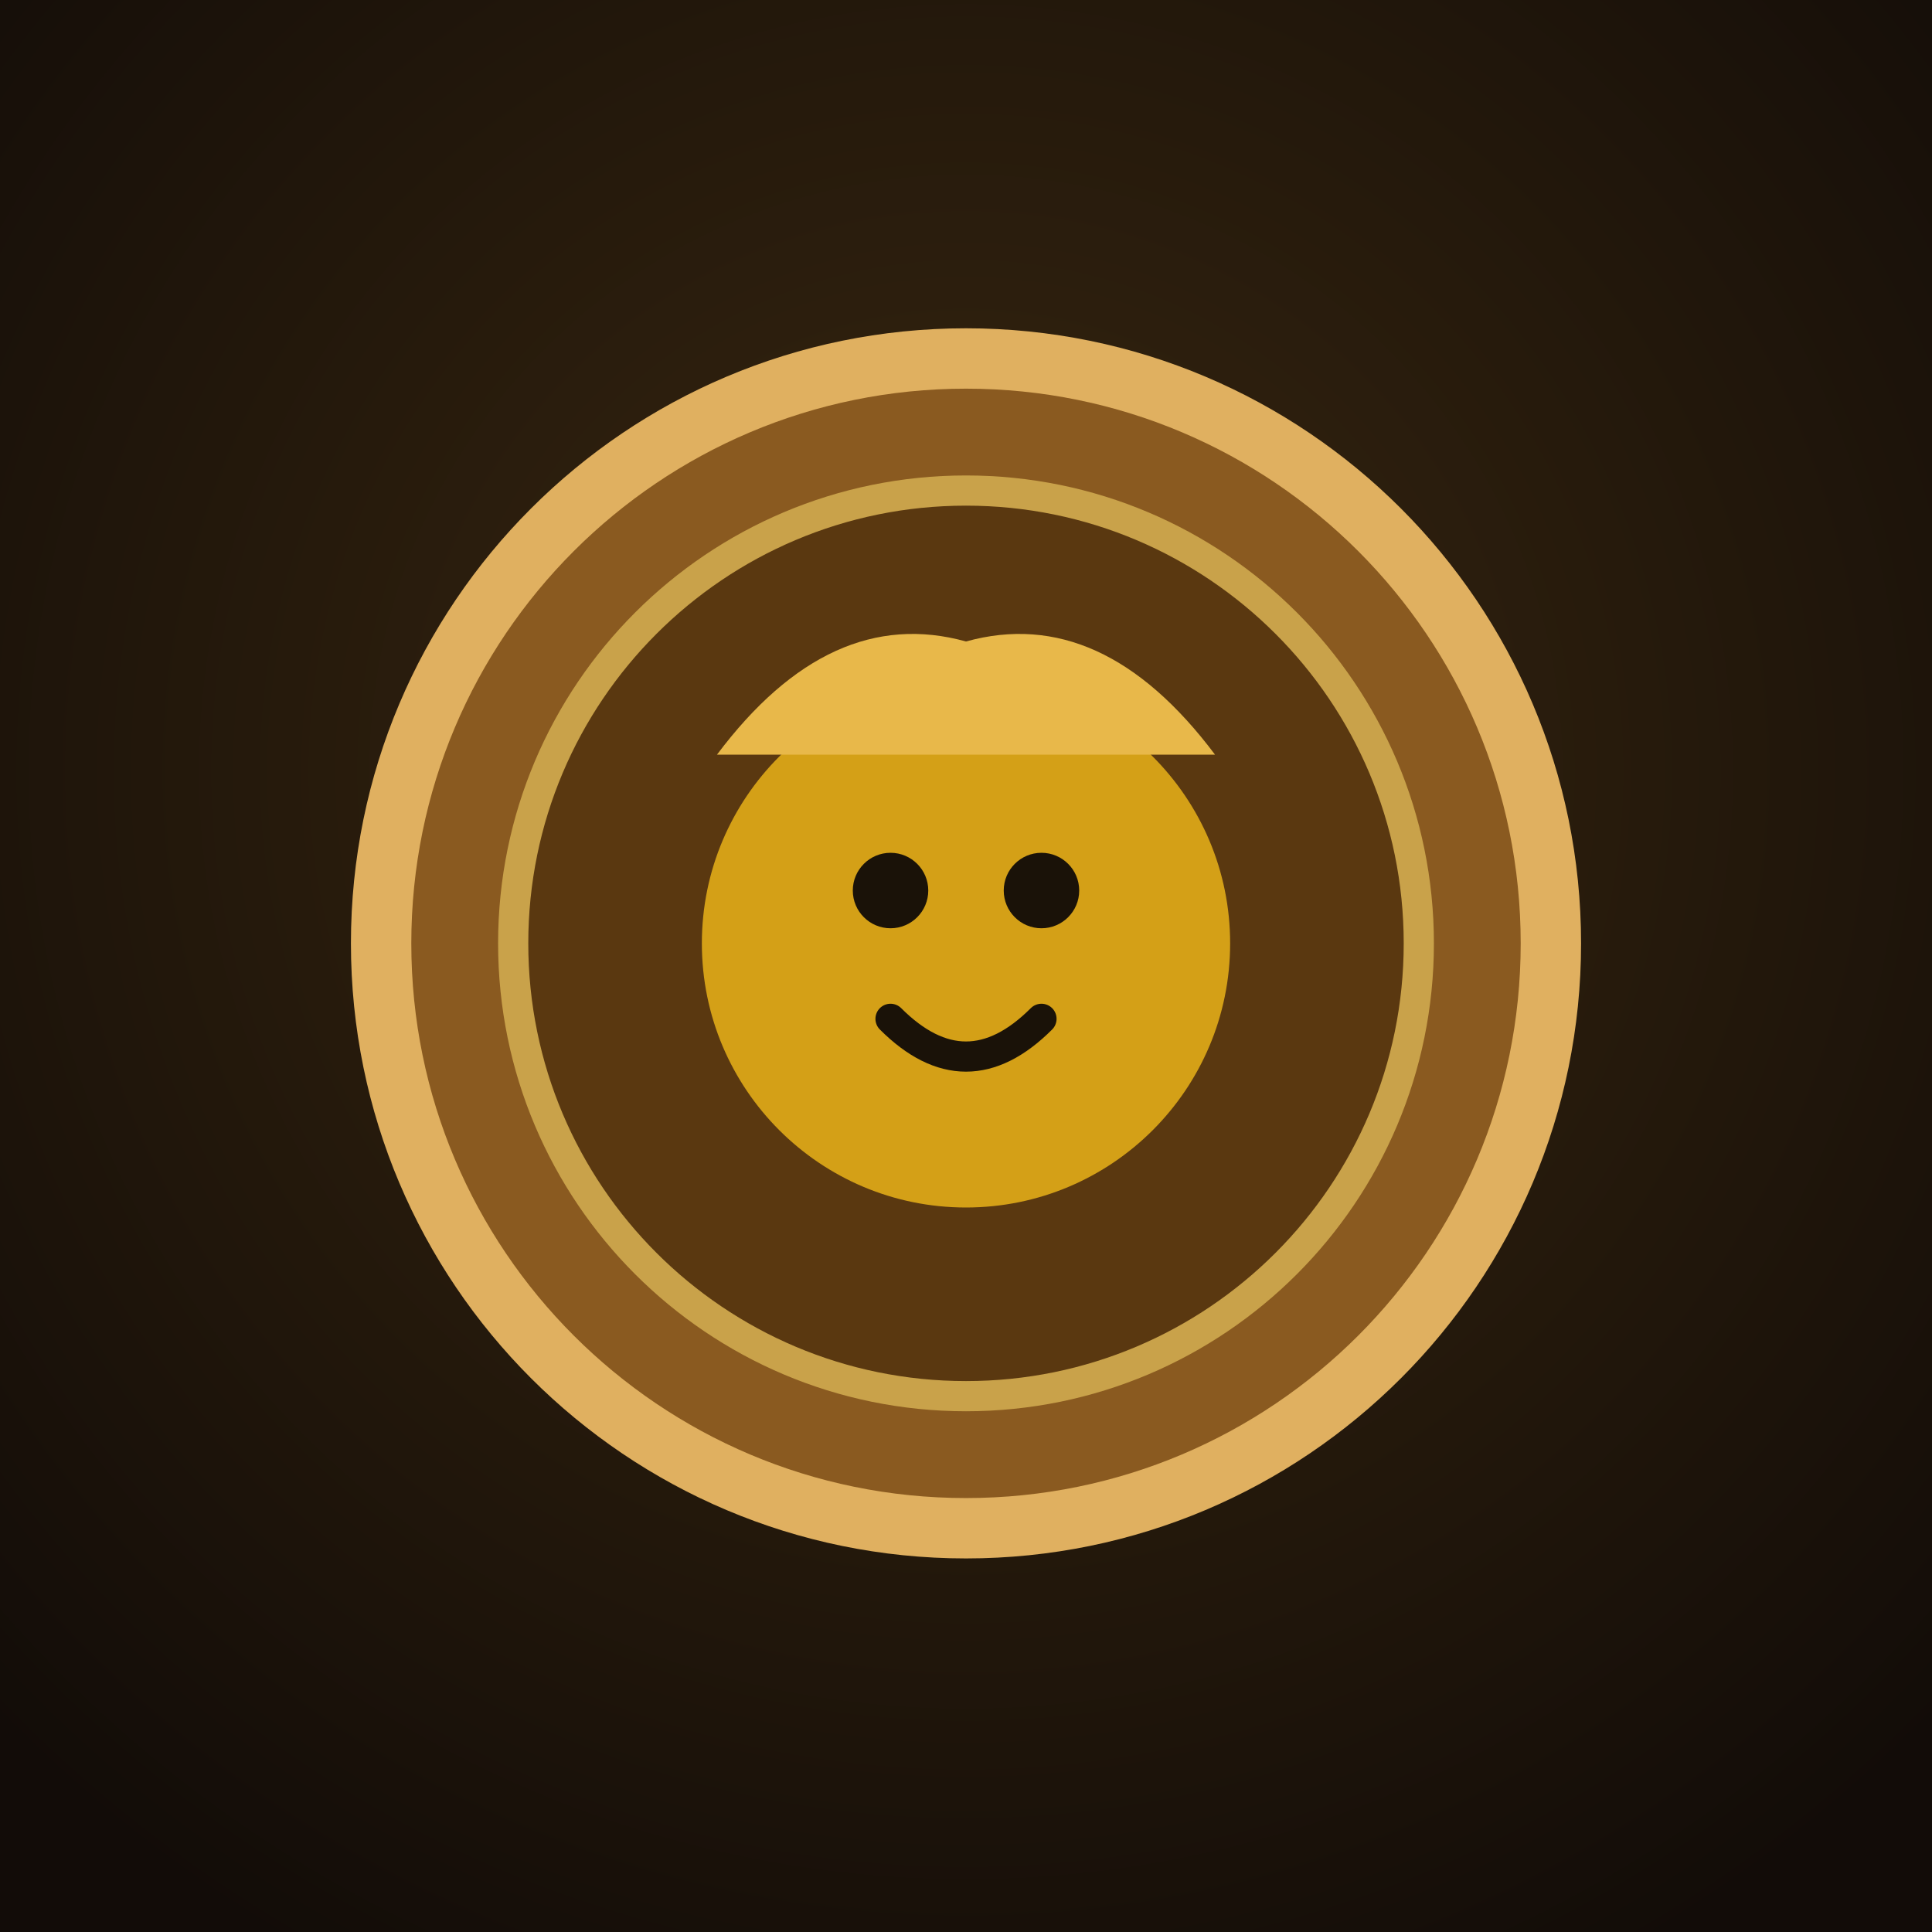
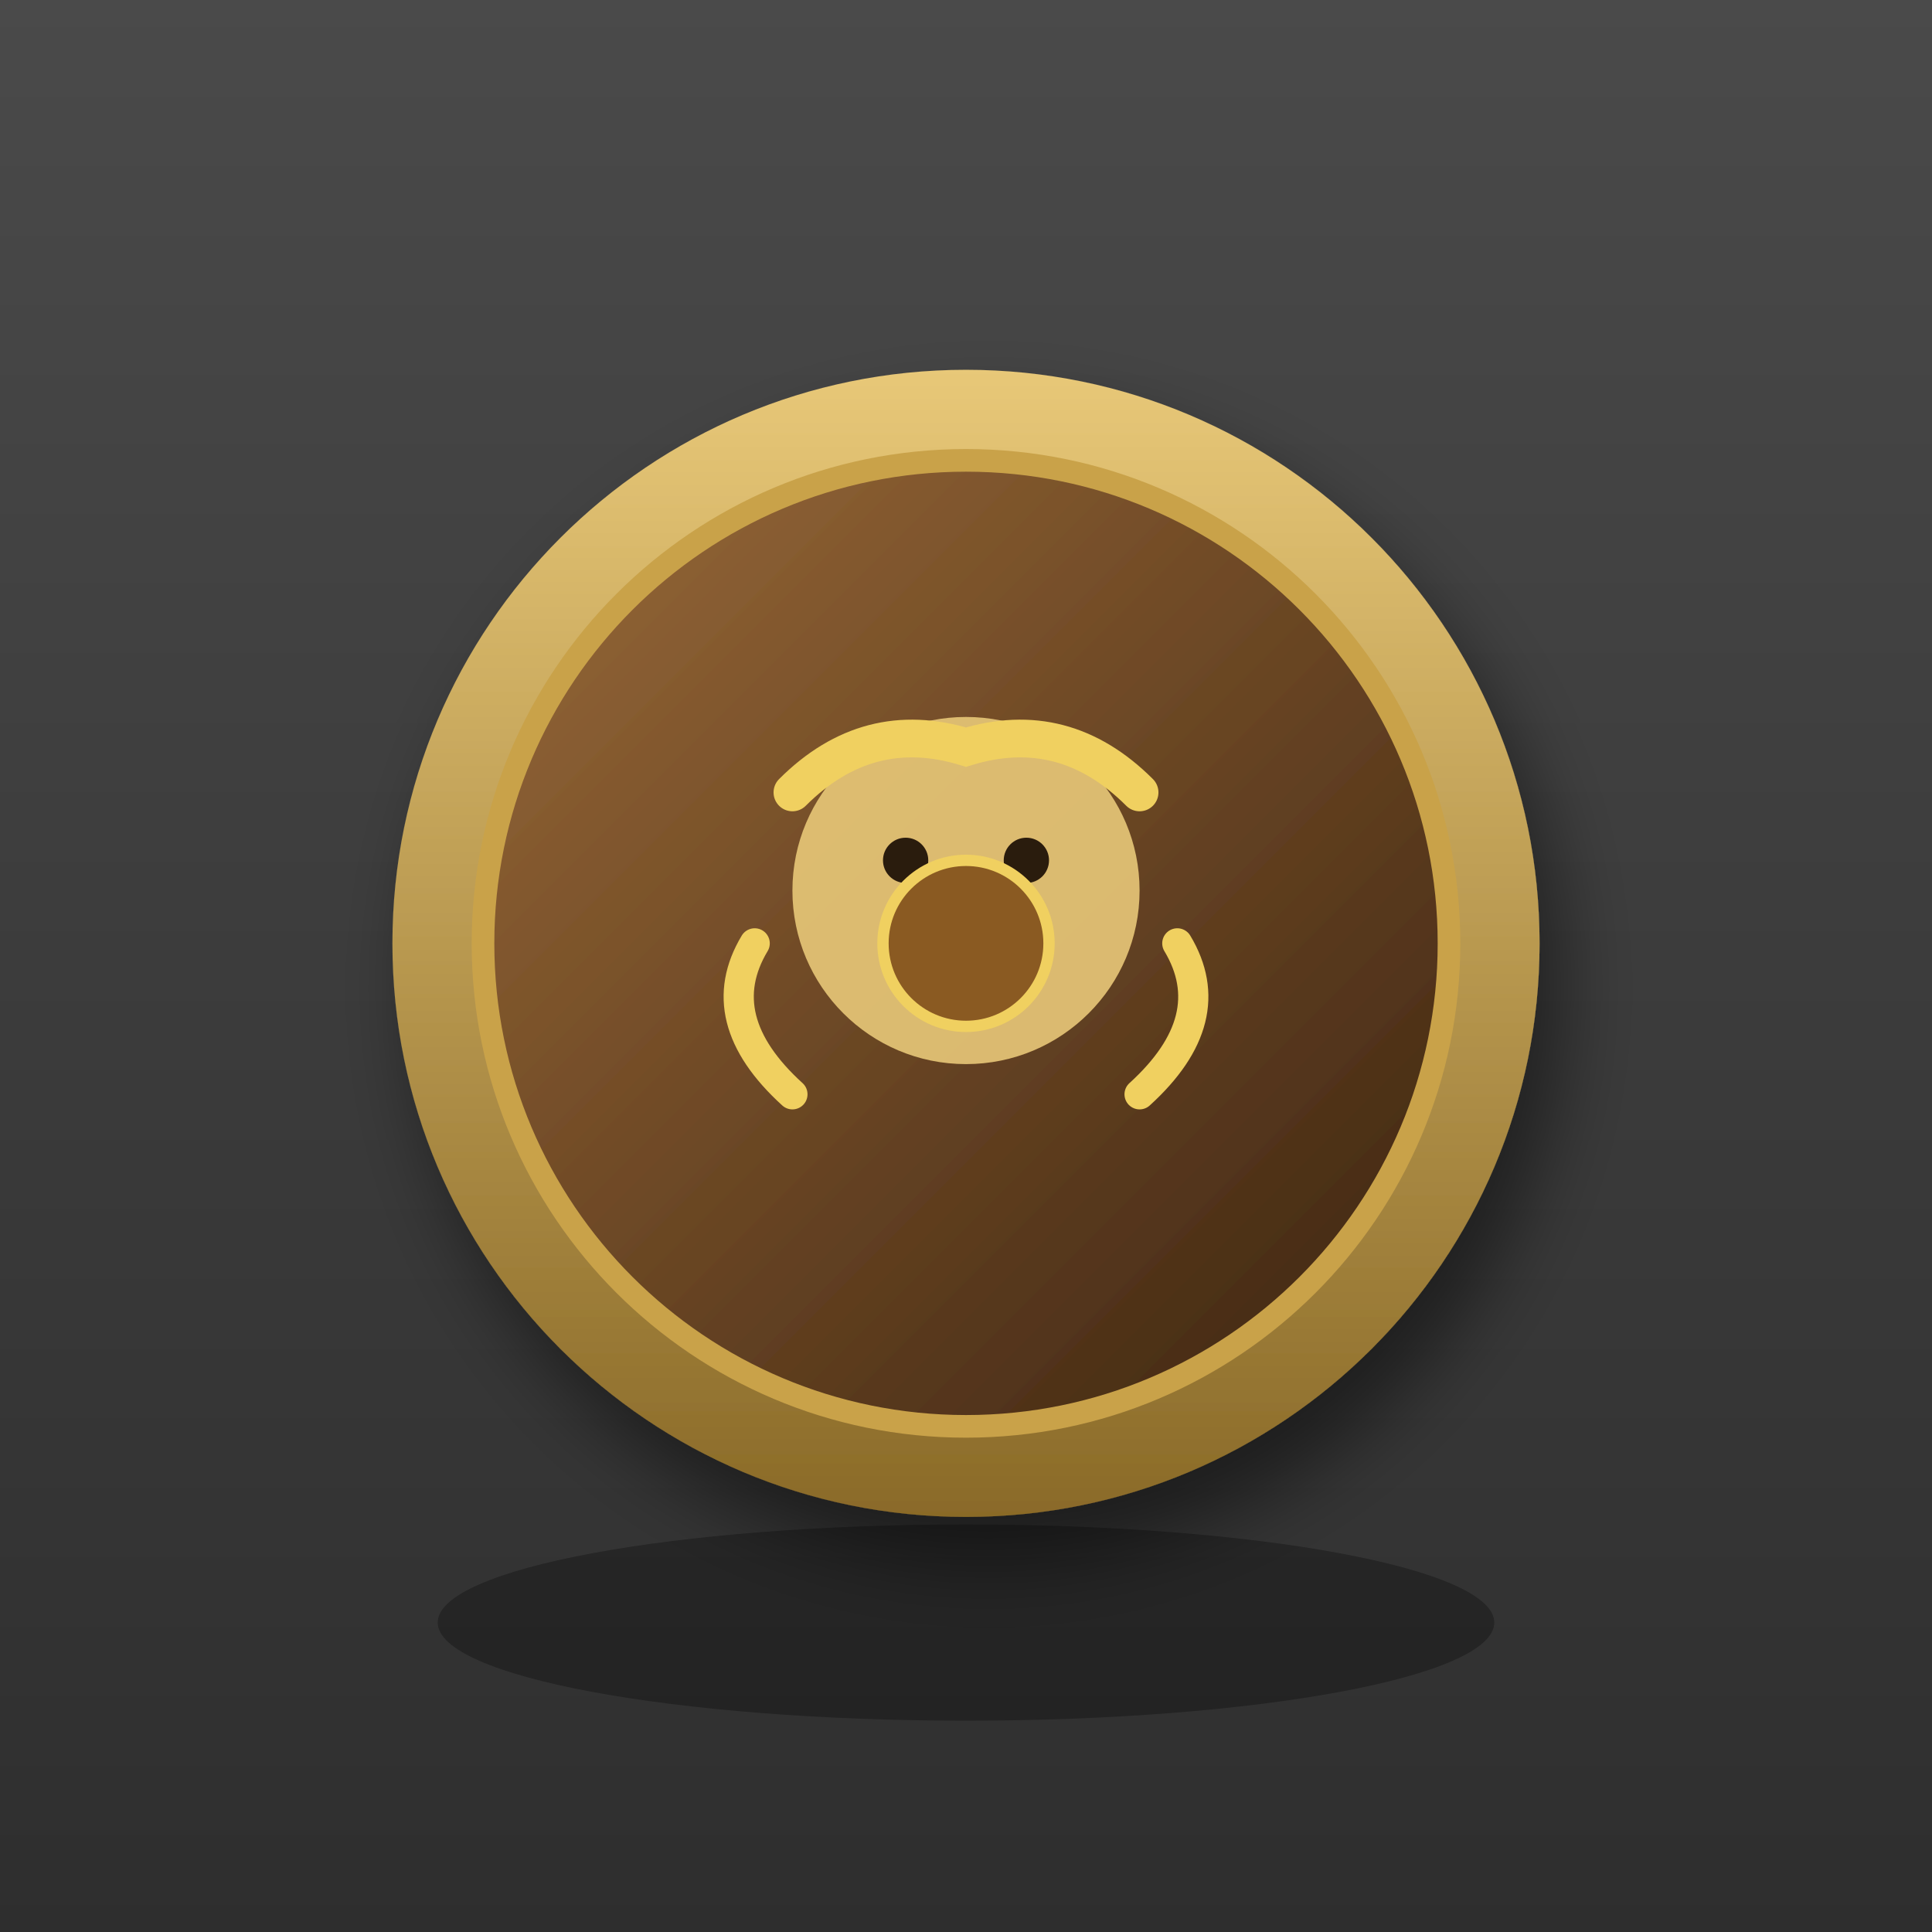
<svg xmlns="http://www.w3.org/2000/svg" viewBox="0 0 512 512">
  <defs>
-     <radialGradient id="bg" cx="50%" cy="40%" r="70%">
-       <stop offset="0" stop-color="#3a2810" />
-       <stop offset="1" stop-color="#120c08" />
-     </radialGradient>
+     <linearGradient id="bg" x1="0" y1="0" x2="0" y2="1">
+       <stop offset="0" stop-color="#4a4a4a" />
+       <stop offset="1" stop-color="#2e2e2e" />
+     </linearGradient>
+     <linearGradient id="rim" x1="0" y1="0" x2="0" y2="1">
+       <stop offset="0" stop-color="#e8c878" />
+       <stop offset="1" stop-color="#8a6a28" />
+     </linearGradient>
+     <linearGradient id="face" x1="0" y1="0" x2="1" y2="1">
+       <stop offset="0" stop-color="#9a6a38" />
+       <stop offset="1" stop-color="#3a2210" />
+     </linearGradient>
+     <filter id="soft">
+       <feDropShadow dx="6" dy="12" stdDeviation="10" flood-color="#000" flood-opacity=".45" />
+     </filter>
  </defs>
  <rect width="512" height="512" fill="url(#bg)" />
-   <circle cx="256" cy="250" r="155" fill="#8a5a20" stroke="#e0b060" stroke-width="16" />
-   <circle cx="256" cy="250" r="120" fill="#5a3810" stroke="#c9a24a" stroke-width="8" />
-   <circle cx="256" cy="250" r="70" fill="#d4a017" />
-   <circle cx="236" cy="236" r="10" fill="#1a1208" />
-   <circle cx="276" cy="236" r="10" fill="#1a1208" />
-   <path d="M236 270 Q256 290 276 270" stroke="#1a1208" stroke-width="8" fill="none" stroke-linecap="round" />
-   <path d="M190 200 Q220 160 256 170 Q292 160 322 200" fill="#e8b84a" />
+   <ellipse cx="256" cy="430" rx="140" ry="26" fill="#000" opacity=".28" />
+   <g filter="url(#soft)">
+     <circle cx="256" cy="250" r="152" fill="url(#rim)" />
+     <circle cx="256" cy="250" r="128" fill="url(#face)" stroke="#c9a24a" stroke-width="6" />
+     <circle cx="256" cy="236" r="46" fill="#e8c878" opacity=".9" />
+     <circle cx="240" cy="228" r="6" fill="#2a1a0c" />
+     <circle cx="272" cy="228" r="6" fill="#2a1a0c" />
+     <path d="M248 248 Q256 260 264 248" fill="none" stroke="#2a1a0c" stroke-width="4" stroke-linecap="round" />
+     <path d="M210 210 Q230 190 256 198 Q282 190 302 210" fill="none" stroke="#f0d060" stroke-width="10" stroke-linecap="round" />
+     <path d="M200 250 Q188 270 210 290" fill="none" stroke="#f0d060" stroke-width="8" stroke-linecap="round" />
+     <path d="M312 250 Q324 270 302 290" fill="none" stroke="#f0d060" stroke-width="8" stroke-linecap="round" />
+     <circle cx="256" cy="250" r="22" fill="#8a5a20" stroke="#f0d060" stroke-width="3" />
+   </g>
</svg>
